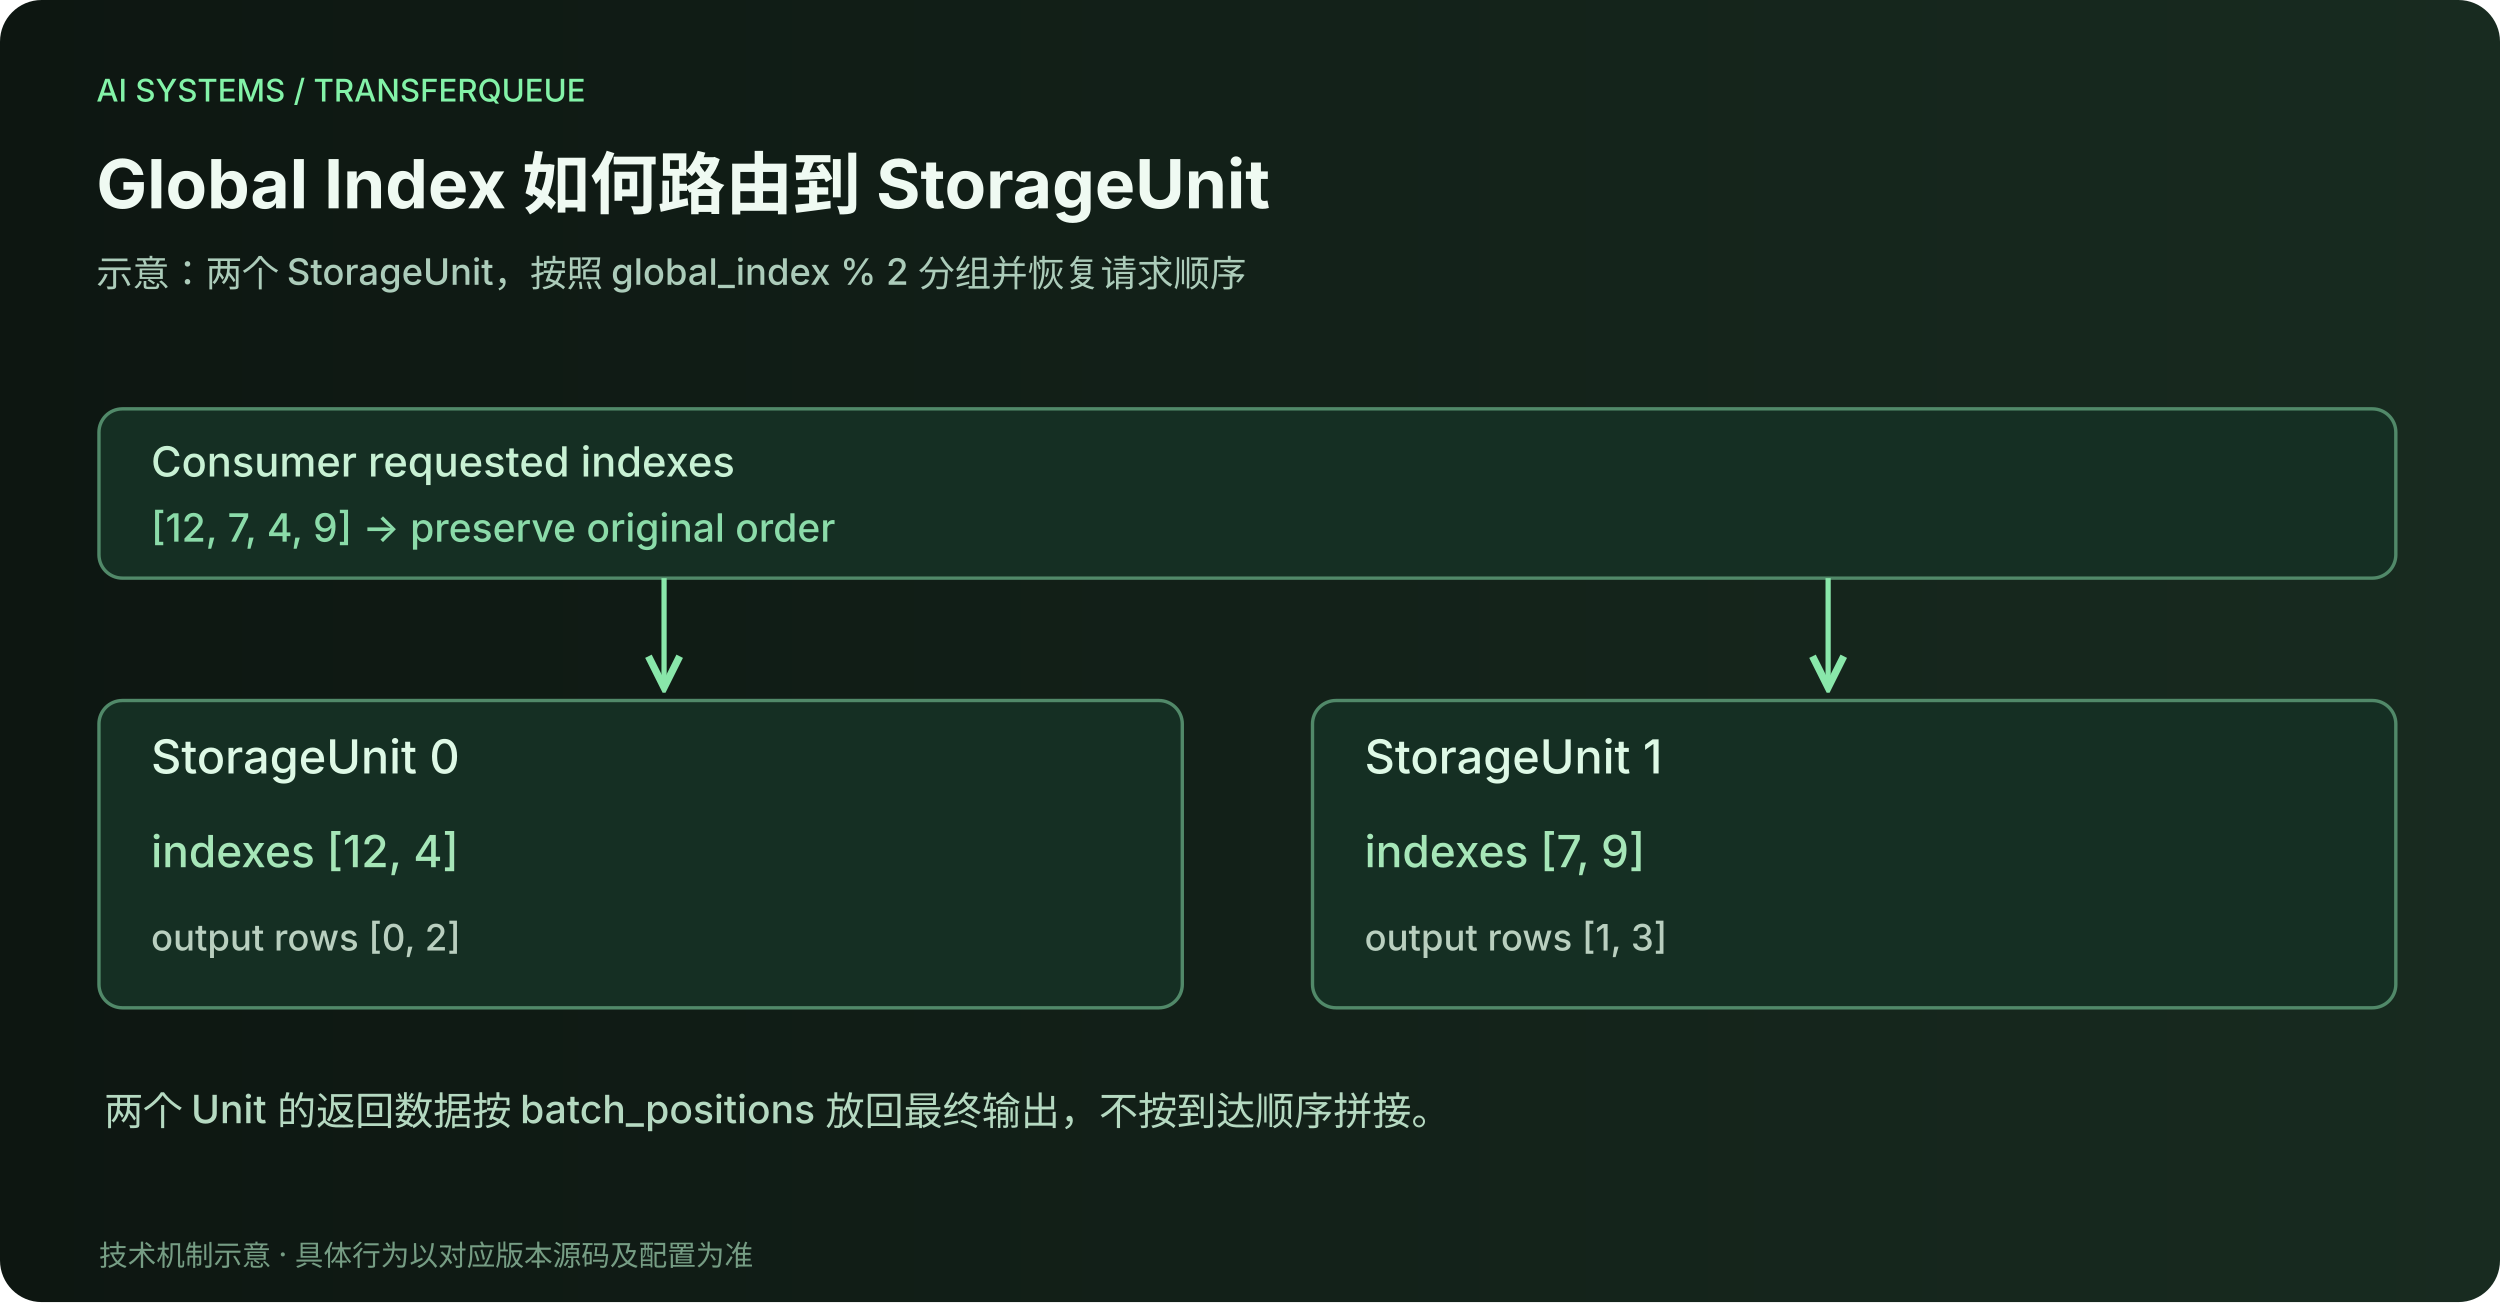
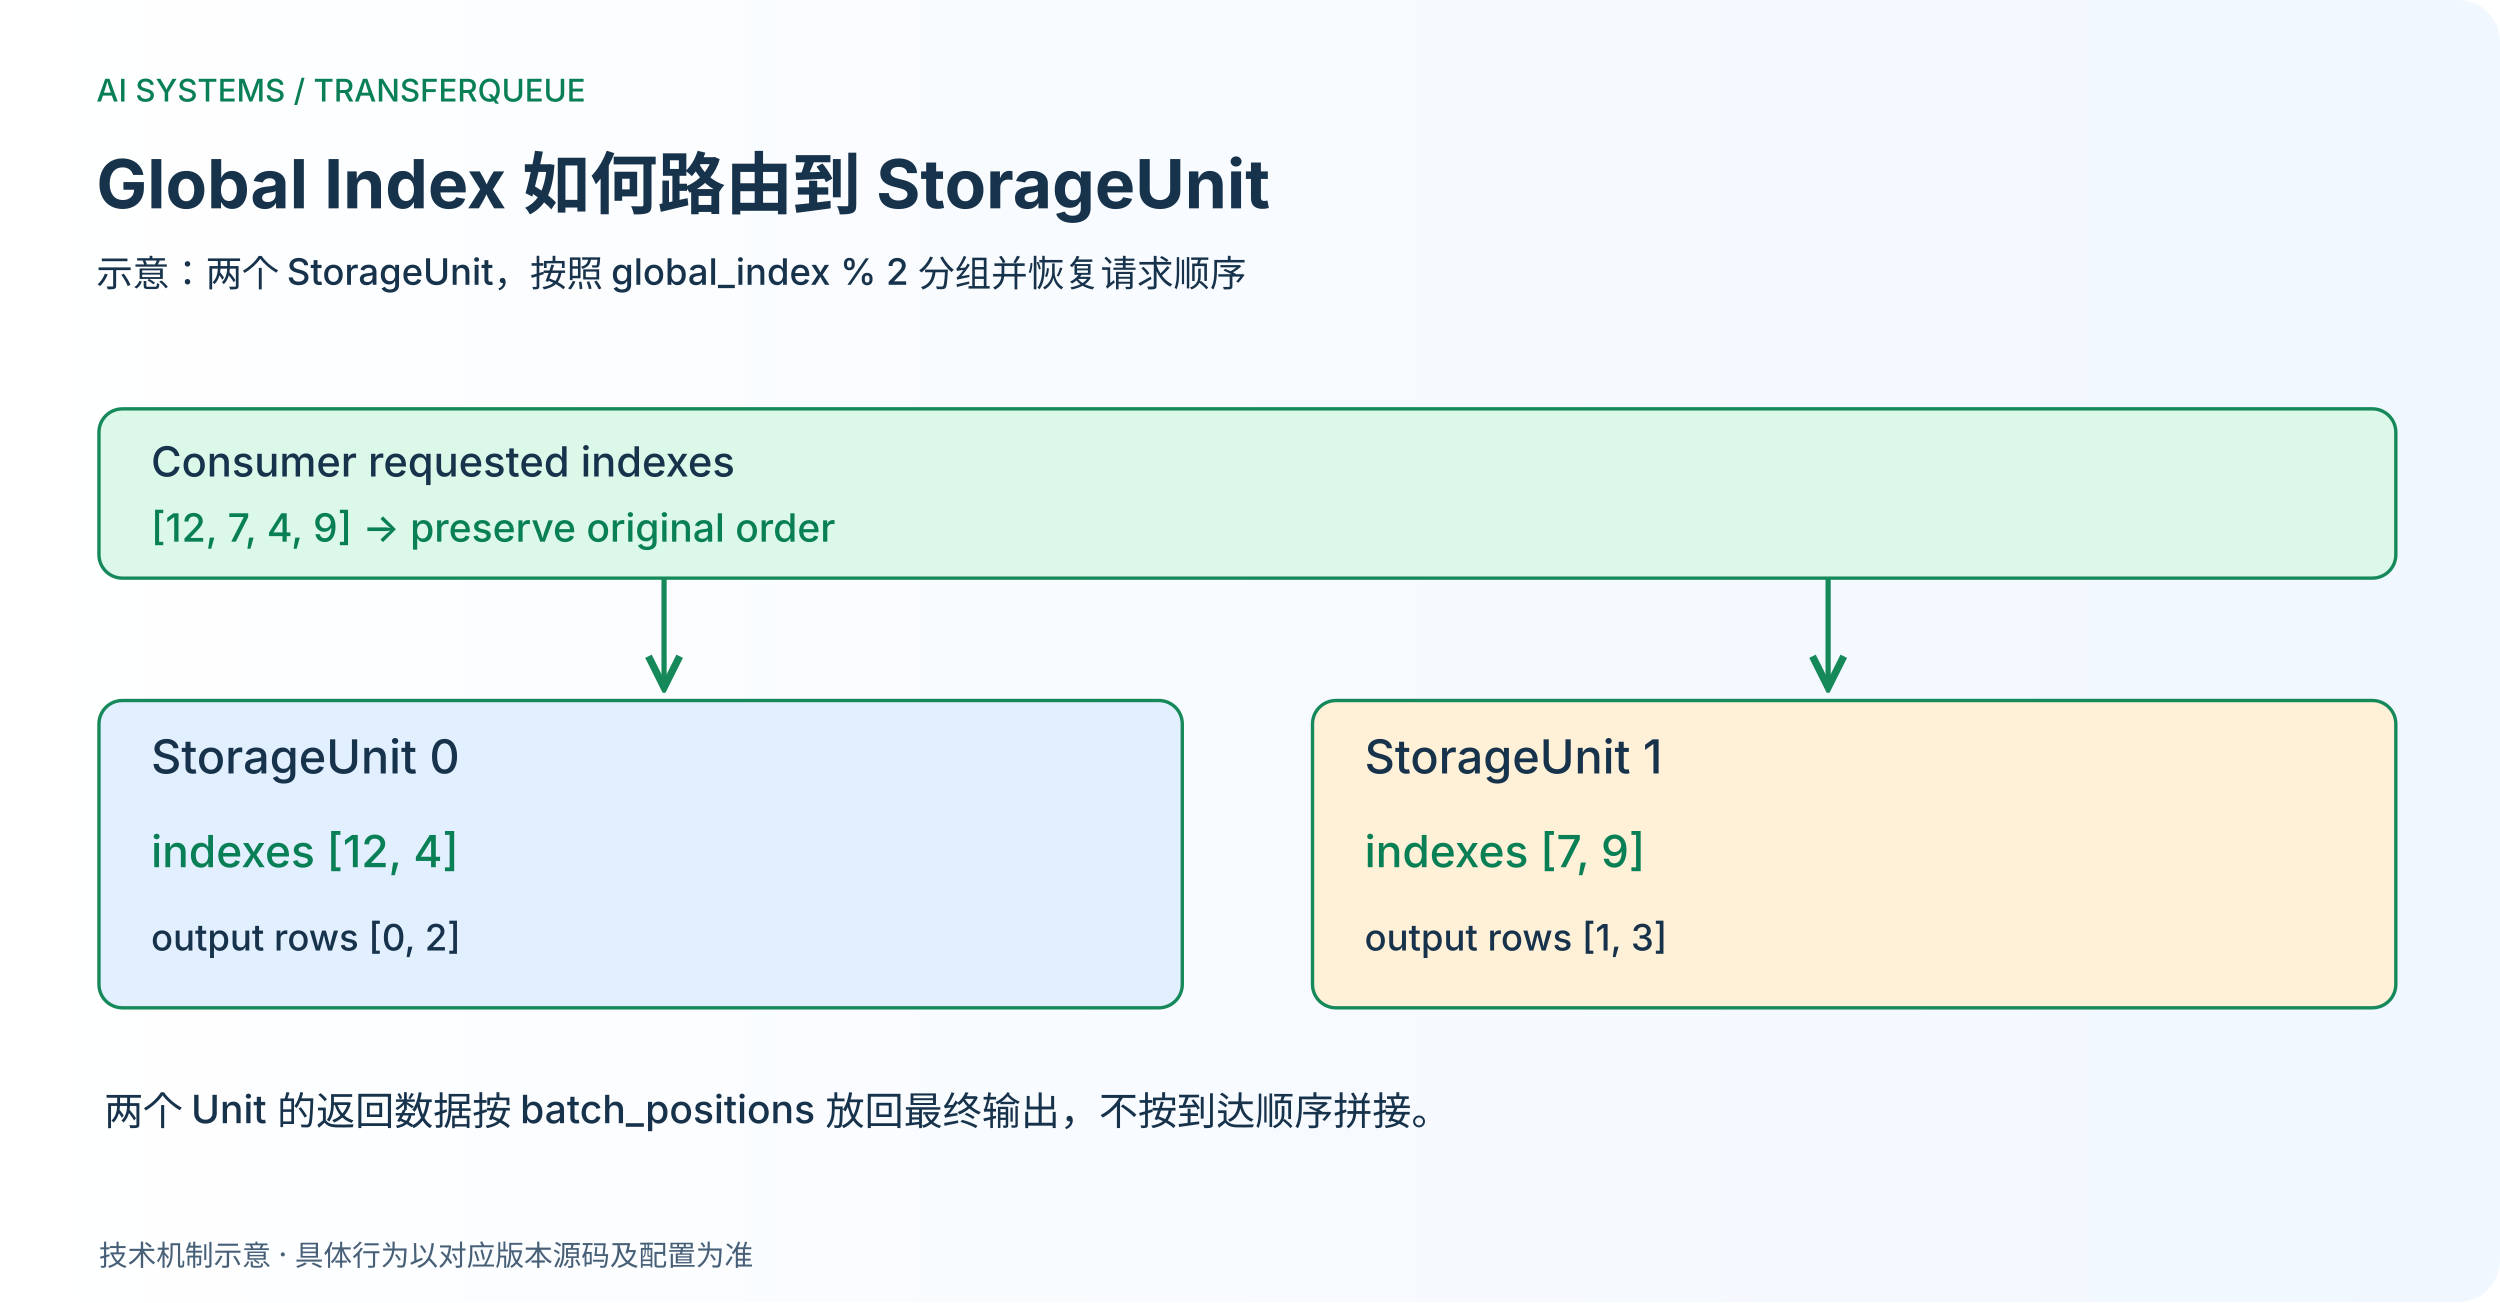
<svg xmlns="http://www.w3.org/2000/svg" viewBox="0 0 960 500" role="img" aria-labelledby="t d">
  <defs>
    <linearGradient id="bg">
-       <stop stop-color="#0d1611" />
-       <stop offset="1" stop-color="#182b20" />
+       <stop stop-color="#ffffff" />
+       <stop offset="1" stop-color="#f0f7ff" />
    </linearGradient>
    <marker id="arr" markerWidth="8" markerHeight="8" refX="6" refY="4" orient="auto">
-       <path d="M1 1L7 4L1 7" stroke="#89e7aa" stroke-width="1.4" fill="none" />
+       <path d="M1 1L7 4L1 7" stroke="#16895b" stroke-width="1.4" fill="none" />
    </marker>
  </defs>
  <rect width="960" height="500" rx="16" fill="url(#bg)" />
  <g font-family="Inter,system-ui,PingFang SC,sans-serif">
-     <text x="37" y="39" text-anchor="start" font-size="12" fill="#83f3a8" font-weight="500">AI SYSTEMS / TRANSFERQUEUE</text>
-     <text x="37" y="80" text-anchor="start" font-size="26" fill="#effaf2" font-weight="750">Global Index 如何路由到 StorageUnit</text>
-     <text x="37" y="110" text-anchor="start" font-size="14" fill="#acccba" font-weight="500">示意：两个 StorageUnit，按照 global_index % 2 分组并恢复请求顺序</text>
-     <rect x="38" y="157" width="882" height="65" rx="9" fill="#152f23" stroke="#518969" stroke-width="1.3" />
-     <text x="58" y="183" text-anchor="start" font-size="16" fill="#c8f1d4" font-weight="500">Consumer requested indexes</text>
-     <text x="58" y="208" text-anchor="start" font-size="15" fill="#8bdba9" font-weight="500">[12, 7, 4, 9]   →   preserve original order</text>
-     <rect x="38" y="269" width="416" height="118" rx="9" fill="#152f23" stroke="#518969" stroke-width="1.3" />
-     <text x="58" y="297" text-anchor="start" font-size="18" fill="#def9e6" font-weight="500">StorageUnit 0</text>
-     <text x="58" y="333" text-anchor="start" font-size="17" fill="#a6e6b8" font-weight="500">indexes [12, 4]</text>
-     <text x="58" y="365" text-anchor="start" font-size="14" fill="#b9cfbf" font-weight="500">output rows [0, 2]</text>
-     <rect x="504" y="269" width="416" height="118" rx="9" fill="#152f23" stroke="#518969" stroke-width="1.3" />
-     <text x="524" y="297" text-anchor="start" font-size="18" fill="#def9e6" font-weight="500">StorageUnit 1</text>
-     <text x="524" y="333" text-anchor="start" font-size="17" fill="#a6e6b8" font-weight="500">indexes [7, 9]</text>
-     <text x="524" y="365" text-anchor="start" font-size="14" fill="#b9cfbf" font-weight="500">output rows [1, 3]</text>
-     <path d="M255,222L255,262" stroke="#89e7aa" stroke-width="2" marker-end="url(#arr)" fill="none" />
-     <path d="M702,222L702,262" stroke="#89e7aa" stroke-width="2" marker-end="url(#arr)" fill="none" />
-     <text x="40" y="432" text-anchor="start" font-size="15" fill="#b5d9c1" font-weight="500">两个 Unit 的返回数据按 batch_positions 放回最终输出，不按到达顺序拼接。</text>
-     <text x="38" y="486" text-anchor="start" font-size="11" fill="#769d84" font-weight="500">技术机制示意 · 具体行为以对应版本源码及配置为准</text>
+     <text x="37" y="39" text-anchor="start" font-size="12" fill="#087f55" font-weight="500">AI SYSTEMS / TRANSFERQUEUE</text>
+     <text x="37" y="80" text-anchor="start" font-size="26" fill="#17324b" font-weight="750">Global Index 如何路由到 StorageUnit</text>
+     <text x="37" y="110" text-anchor="start" font-size="14" fill="#17324b" font-weight="500">示意：两个 StorageUnit，按照 global_index % 2 分组并恢复请求顺序</text>
+     <rect x="38" y="157" width="882" height="65" rx="9" fill="#dcf8e9" stroke="#16895b" stroke-width="1.3" />
+     <text x="58" y="183" text-anchor="start" font-size="16" fill="#17324b" font-weight="500">Consumer requested indexes</text>
+     <text x="58" y="208" text-anchor="start" font-size="15" fill="#087f55" font-weight="500">[12, 7, 4, 9]   →   preserve original order</text>
+     <rect x="38" y="269" width="416" height="118" rx="9" fill="#e1efff" stroke="#16895b" stroke-width="1.3" />
+     <text x="58" y="297" text-anchor="start" font-size="18" fill="#17324b" font-weight="500">StorageUnit 0</text>
+     <text x="58" y="333" text-anchor="start" font-size="17" fill="#087f55" font-weight="500">indexes [12, 4]</text>
+     <text x="58" y="365" text-anchor="start" font-size="14" fill="#17324b" font-weight="500">output rows [0, 2]</text>
+     <rect x="504" y="269" width="416" height="118" rx="9" fill="#fff0d8" stroke="#16895b" stroke-width="1.3" />
+     <text x="524" y="297" text-anchor="start" font-size="18" fill="#17324b" font-weight="500">StorageUnit 1</text>
+     <text x="524" y="333" text-anchor="start" font-size="17" fill="#087f55" font-weight="500">indexes [7, 9]</text>
+     <text x="524" y="365" text-anchor="start" font-size="14" fill="#17324b" font-weight="500">output rows [1, 3]</text>
+     <path d="M255,222L255,262" stroke="#16895b" stroke-width="2" marker-end="url(#arr)" fill="none" />
+     <path d="M702,222L702,262" stroke="#16895b" stroke-width="2" marker-end="url(#arr)" fill="none" />
+     <text x="40" y="432" text-anchor="start" font-size="15" fill="#17324b" font-weight="500">两个 Unit 的返回数据按 batch_positions 放回最终输出，不按到达顺序拼接。</text>
+     <text x="38" y="486" text-anchor="start" font-size="11" fill="#476078" font-weight="500">技术机制示意 · 具体行为以对应版本源码及配置为准</text>
  </g>
</svg>
